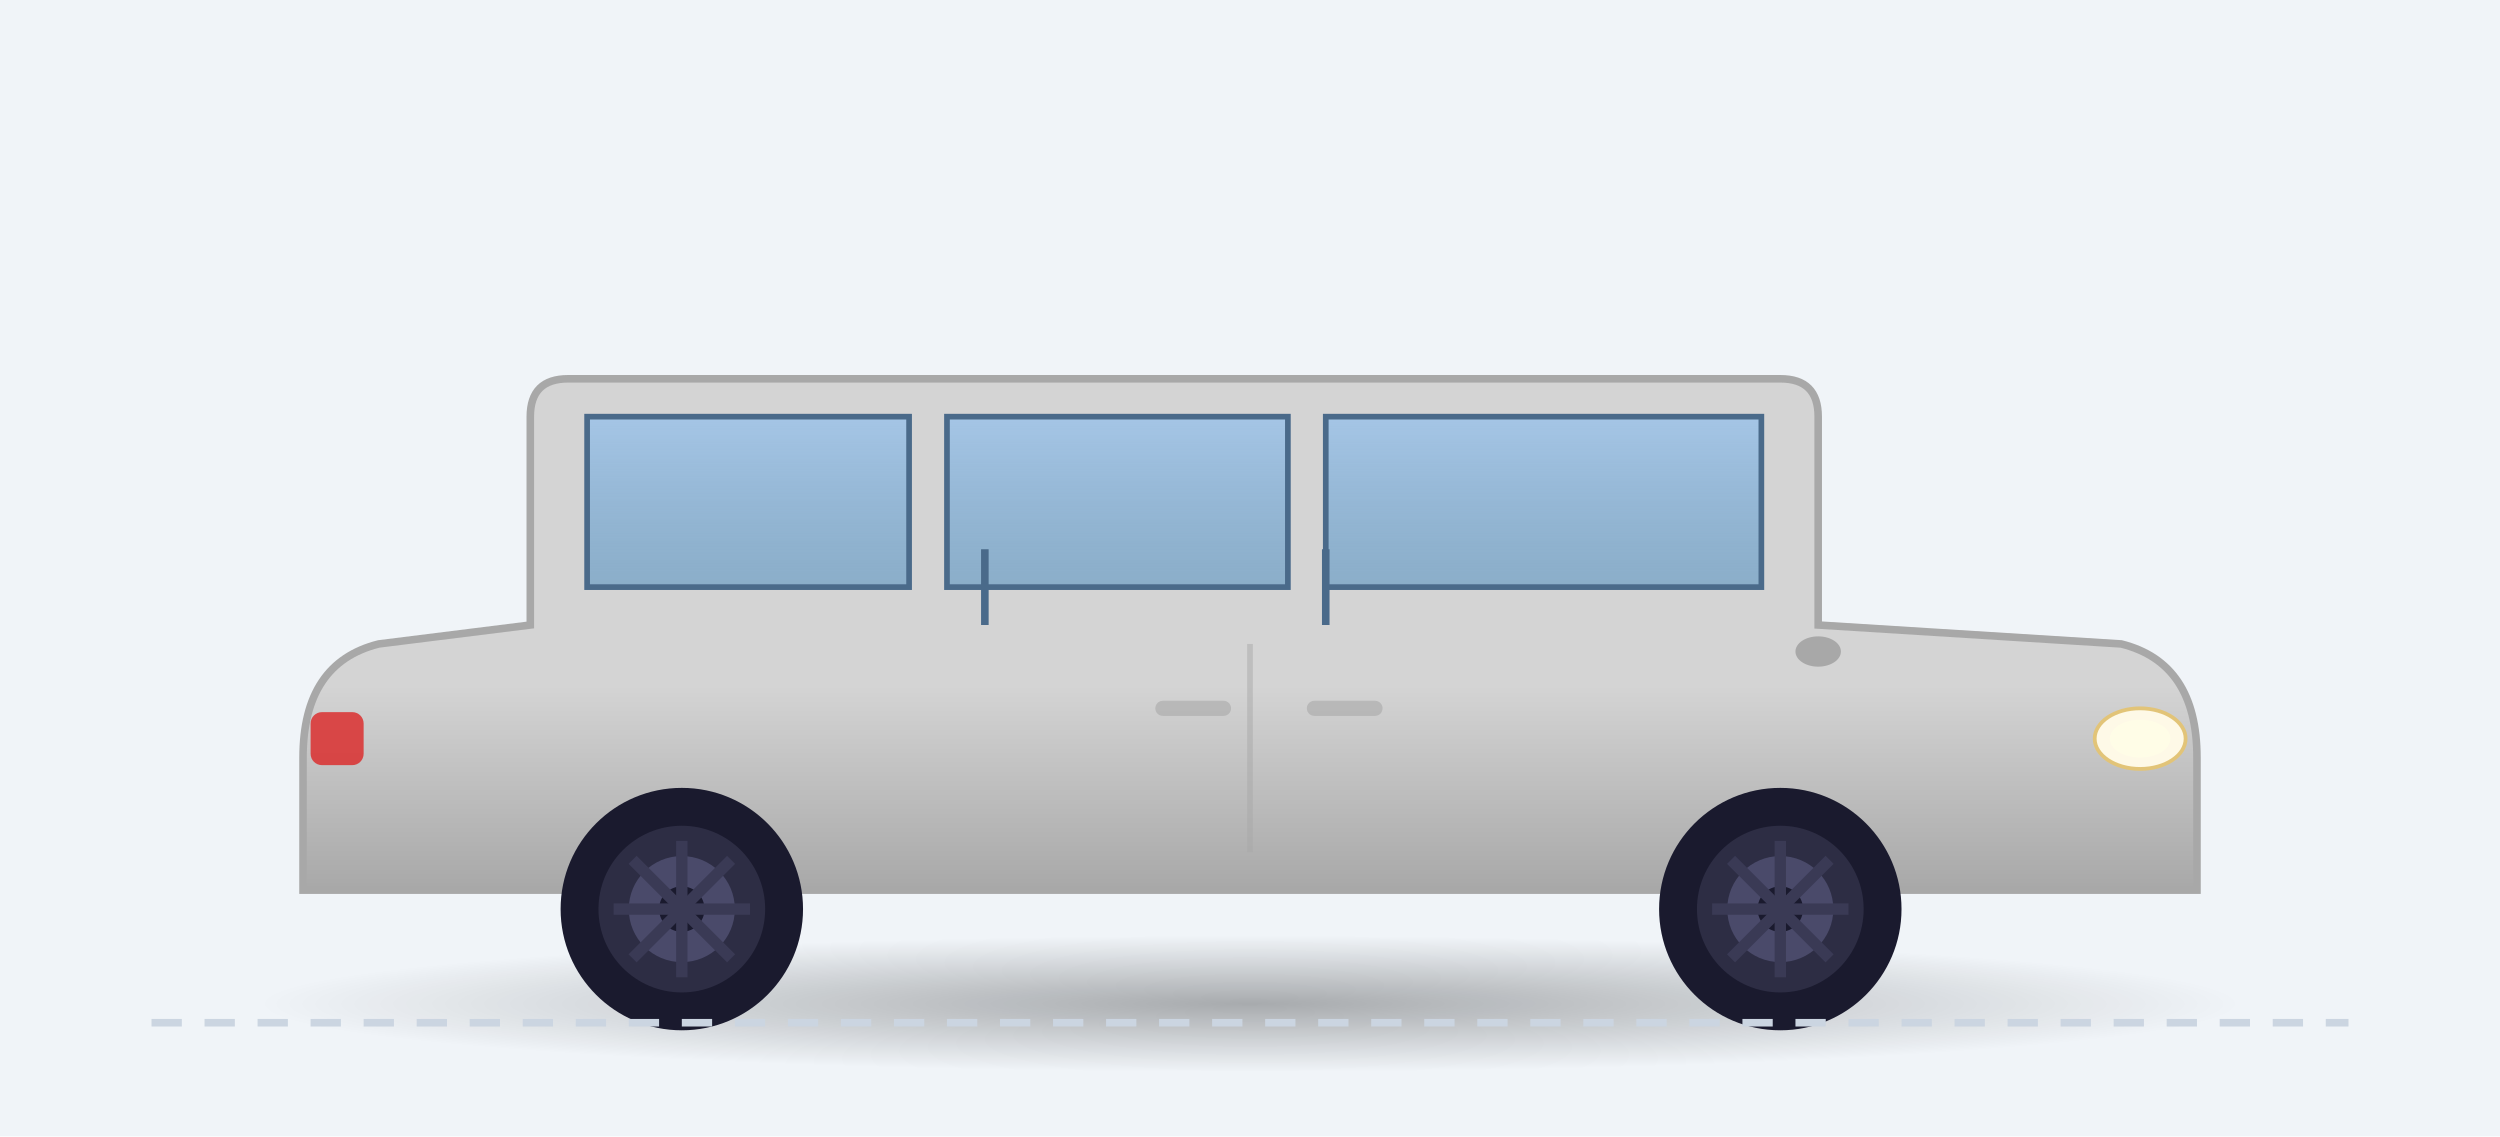
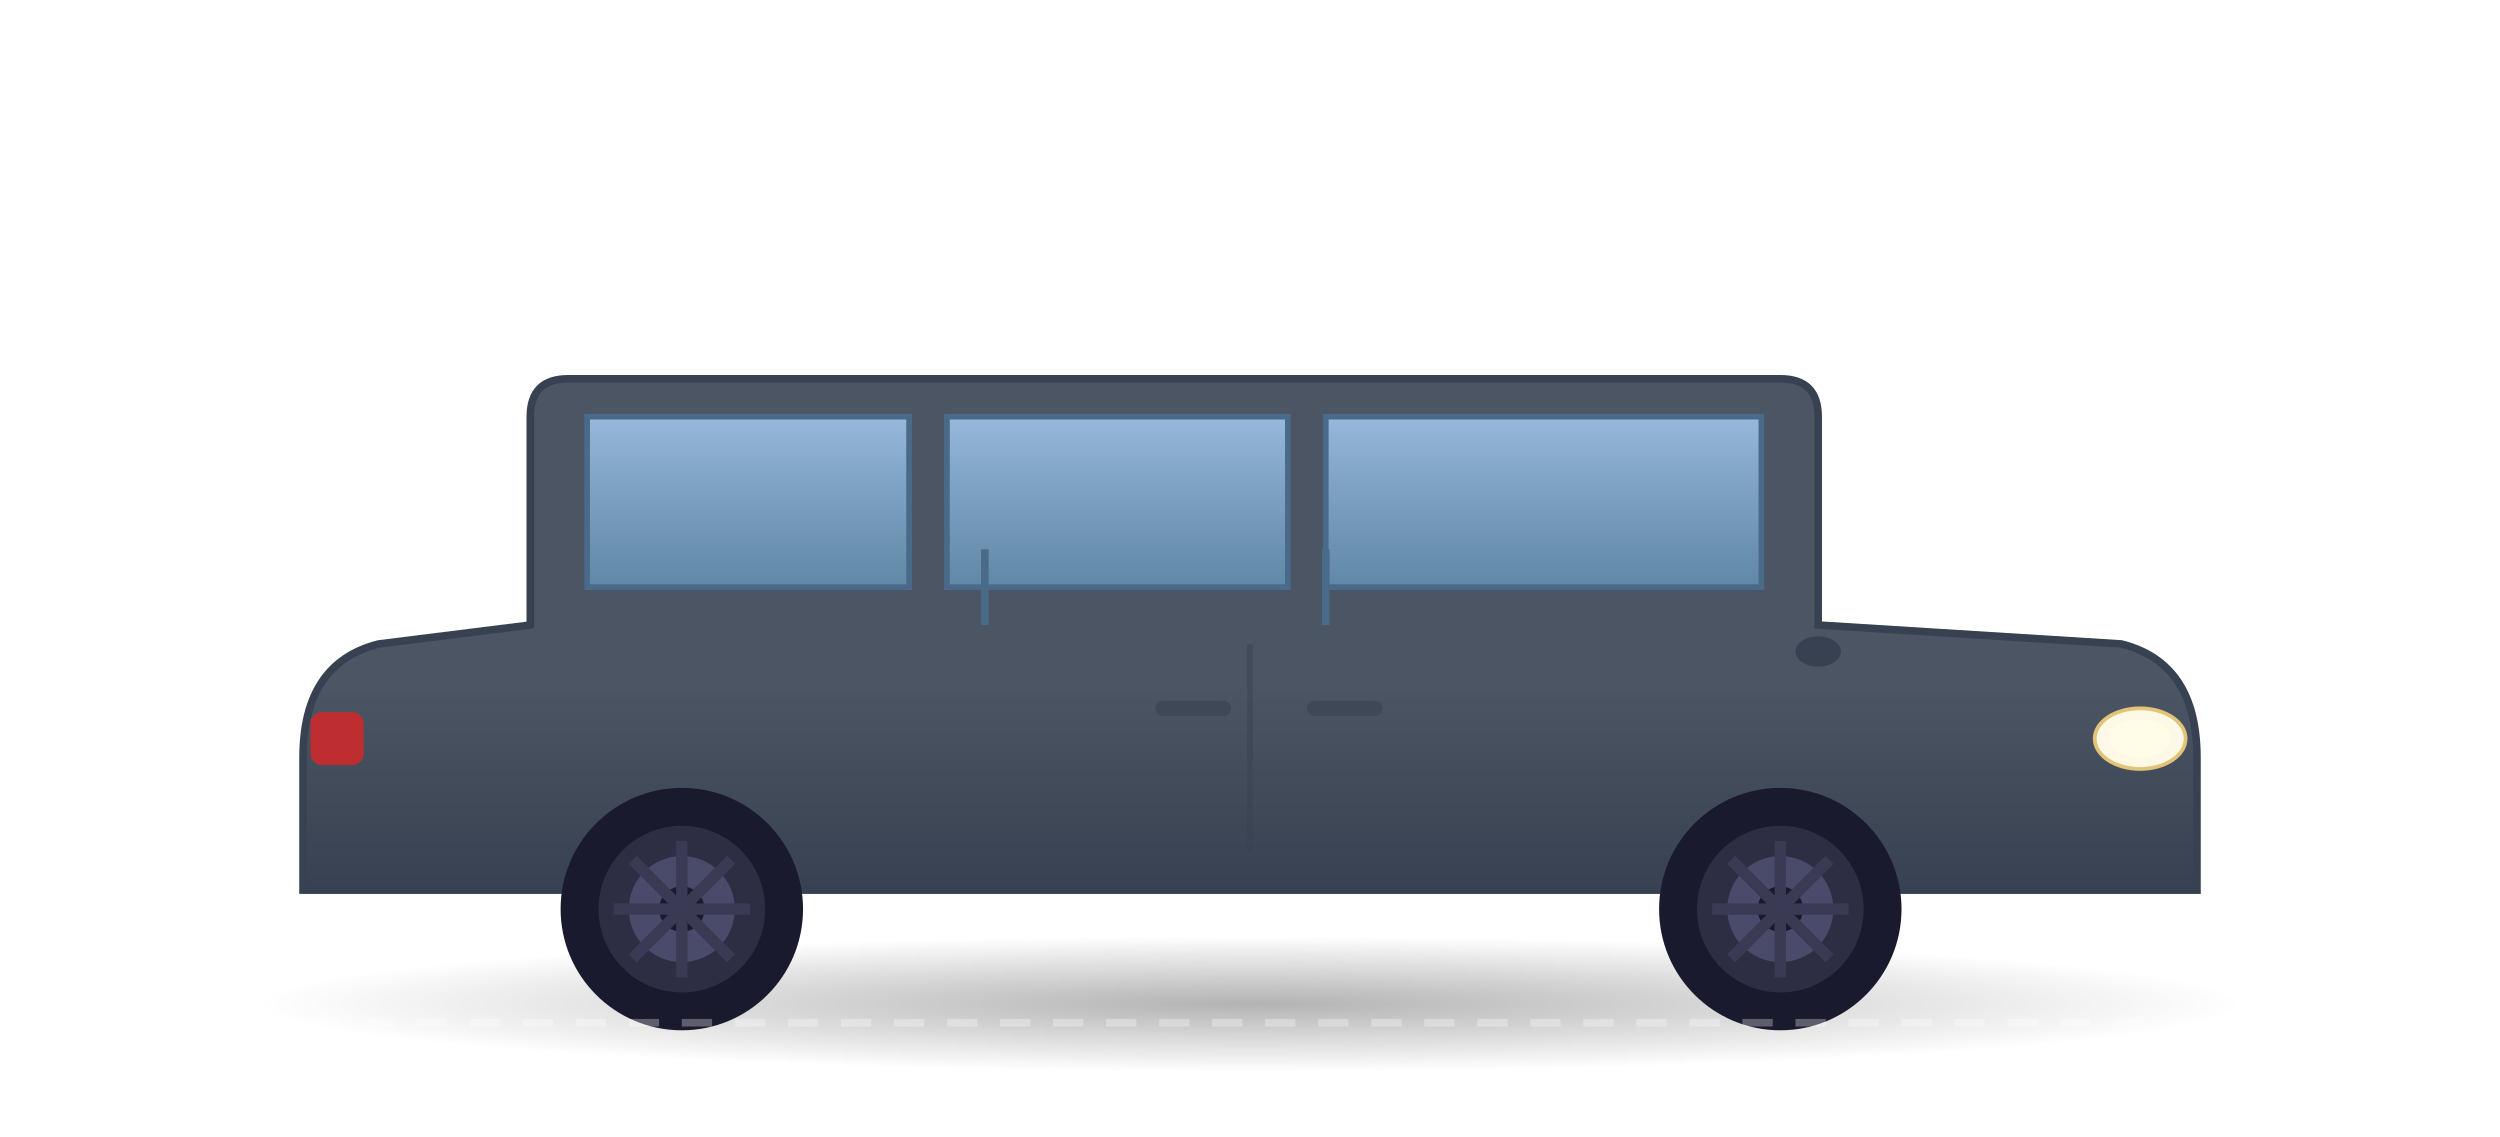
<svg xmlns="http://www.w3.org/2000/svg" viewBox="0 0 660 300" width="660" height="300">
  <defs>
    <linearGradient id="bodyGrad_toyota_hiace.svg" x1="0%" y1="0%" x2="0%" y2="100%">
-       <stop offset="0%" style="stop-color:#d4d4d4" />
-       <stop offset="60%" style="stop-color:#d4d4d4" />
-       <stop offset="100%" style="stop-color:#a8a8a8" />
+       <stop offset="0%" style="stop-color:#4b5563" />
+       <stop offset="60%" style="stop-color:#4b5563" />
+       <stop offset="100%" style="stop-color:#374151" />
    </linearGradient>
    <linearGradient id="windowGrad_toyota_hiace.svg" x1="0%" y1="0%" x2="0%" y2="100%">
      <stop offset="0%" style="stop-color:#a0c4e8;stop-opacity:0.9" />
      <stop offset="100%" style="stop-color:#6b9dc4;stop-opacity:0.7" />
    </linearGradient>
    <radialGradient id="shadowGrad_toyota_hiace.svg" cx="50%" cy="50%" r="50%">
      <stop offset="0%" style="stop-color:rgba(0,0,0,0.3)" />
      <stop offset="100%" style="stop-color:rgba(0,0,0,0)" />
    </radialGradient>
  </defs>
-   <rect width="660" height="300" fill="#f0f4f8" />
+   <rect width="660" height="300" fill="none" />
  <ellipse cx="330" cy="265" rx="260" ry="18" fill="url(#shadowGrad_toyota_hiace.svg)" />
-   <path d="M 80 200 Q 80 175 100 170 L 140 165 L 140 110 Q 140 100 150 100 L 470 100 Q 480 100 480 110 L 480 165 L 560 170 Q 580 175 580 200 L 580 235 L 80 235 Z" fill="url(#bodyGrad_toyota_hiace.svg)" stroke="#a8a8a8" stroke-width="2" />
+   <path d="M 80 200 Q 80 175 100 170 L 140 165 L 140 110 Q 140 100 150 100 L 470 100 Q 480 100 480 110 L 480 165 L 560 170 Q 580 175 580 200 L 580 235 L 80 235 Z" fill="url(#bodyGrad_toyota_hiace.svg)" stroke="#374151" stroke-width="2" />
  <path d="M 155 110 L 240 110 L 240 155 L 155 155 Z M 250 110 L 340 110 L 340 155 L 250 155 Z M 350 110 L 465 110 L 465 155 L 350 155 Z" fill="url(#windowGrad_toyota_hiace.svg)" stroke="#4a6a8a" stroke-width="1.5" />
  <line x1="260" y1="145" x2="260" y2="165" stroke="#4a6a8a" stroke-width="2" />
  <line x1="350" y1="145" x2="350" y2="165" stroke="#4a6a8a" stroke-width="2" />
-   <line x1="330" y1="170" x2="330" y2="225" stroke="#a8a8a8" stroke-width="1.5" opacity="0.5" />
-   <rect x="305" y="185" width="20" height="4" rx="2" fill="#a8a8a8" opacity="0.6" />
-   <rect x="345" y="185" width="20" height="4" rx="2" fill="#a8a8a8" opacity="0.6" />
+   <line x1="330" y1="170" x2="330" y2="225" stroke="#374151" stroke-width="1.5" opacity="0.5" />
+   <rect x="305" y="185" width="20" height="4" rx="2" fill="#374151" opacity="0.6" />
+   <rect x="345" y="185" width="20" height="4" rx="2" fill="#374151" opacity="0.6" />
  <ellipse cx="565" cy="195" rx="12" ry="8" fill="#fef9e7" stroke="#e2c478" stroke-width="1" />
  <ellipse cx="565" cy="195" rx="8" ry="5" fill="#fffde7" />
  <rect x="82" y="188" width="14" height="14" rx="3" fill="#dc2626" opacity="0.8" />
-   <ellipse cx="480" cy="172" rx="6" ry="4" fill="#a8a8a8" />
+   <ellipse cx="480" cy="172" rx="6" ry="4" fill="#374151" />
  <circle cx="180" cy="240" r="32" fill="#1a1a2e" />
  <circle cx="180" cy="240" r="22" fill="#2d2d44" />
  <circle cx="180" cy="240" r="14" fill="#4a4a6a" />
  <circle cx="180" cy="240" r="6" fill="#1a1a2e" />
  <line x1="162" y1="240" x2="198" y2="240" stroke="#3a3a55" stroke-width="3" />
  <line x1="180" y1="222" x2="180" y2="258" stroke="#3a3a55" stroke-width="3" />
  <line x1="167" y1="227" x2="193" y2="253" stroke="#3a3a55" stroke-width="3" />
  <line x1="167" y1="253" x2="193" y2="227" stroke="#3a3a55" stroke-width="3" />
  <circle cx="470" cy="240" r="32" fill="#1a1a2e" />
  <circle cx="470" cy="240" r="22" fill="#2d2d44" />
  <circle cx="470" cy="240" r="14" fill="#4a4a6a" />
  <circle cx="470" cy="240" r="6" fill="#1a1a2e" />
  <line x1="452" y1="240" x2="488" y2="240" stroke="#3a3a55" stroke-width="3" />
  <line x1="470" y1="222" x2="470" y2="258" stroke="#3a3a55" stroke-width="3" />
  <line x1="457" y1="227" x2="483" y2="253" stroke="#3a3a55" stroke-width="3" />
  <line x1="457" y1="253" x2="483" y2="227" stroke="#3a3a55" stroke-width="3" />
-   <line x1="40" y1="270" x2="620" y2="270" stroke="#cbd5e1" stroke-width="2" stroke-dasharray="8,6" />
+   <line x1="40" y1="270" x2="620" y2="270" stroke="rgba(255,255,255,0.3)" stroke-width="2" stroke-dasharray="8,6" />
</svg>
